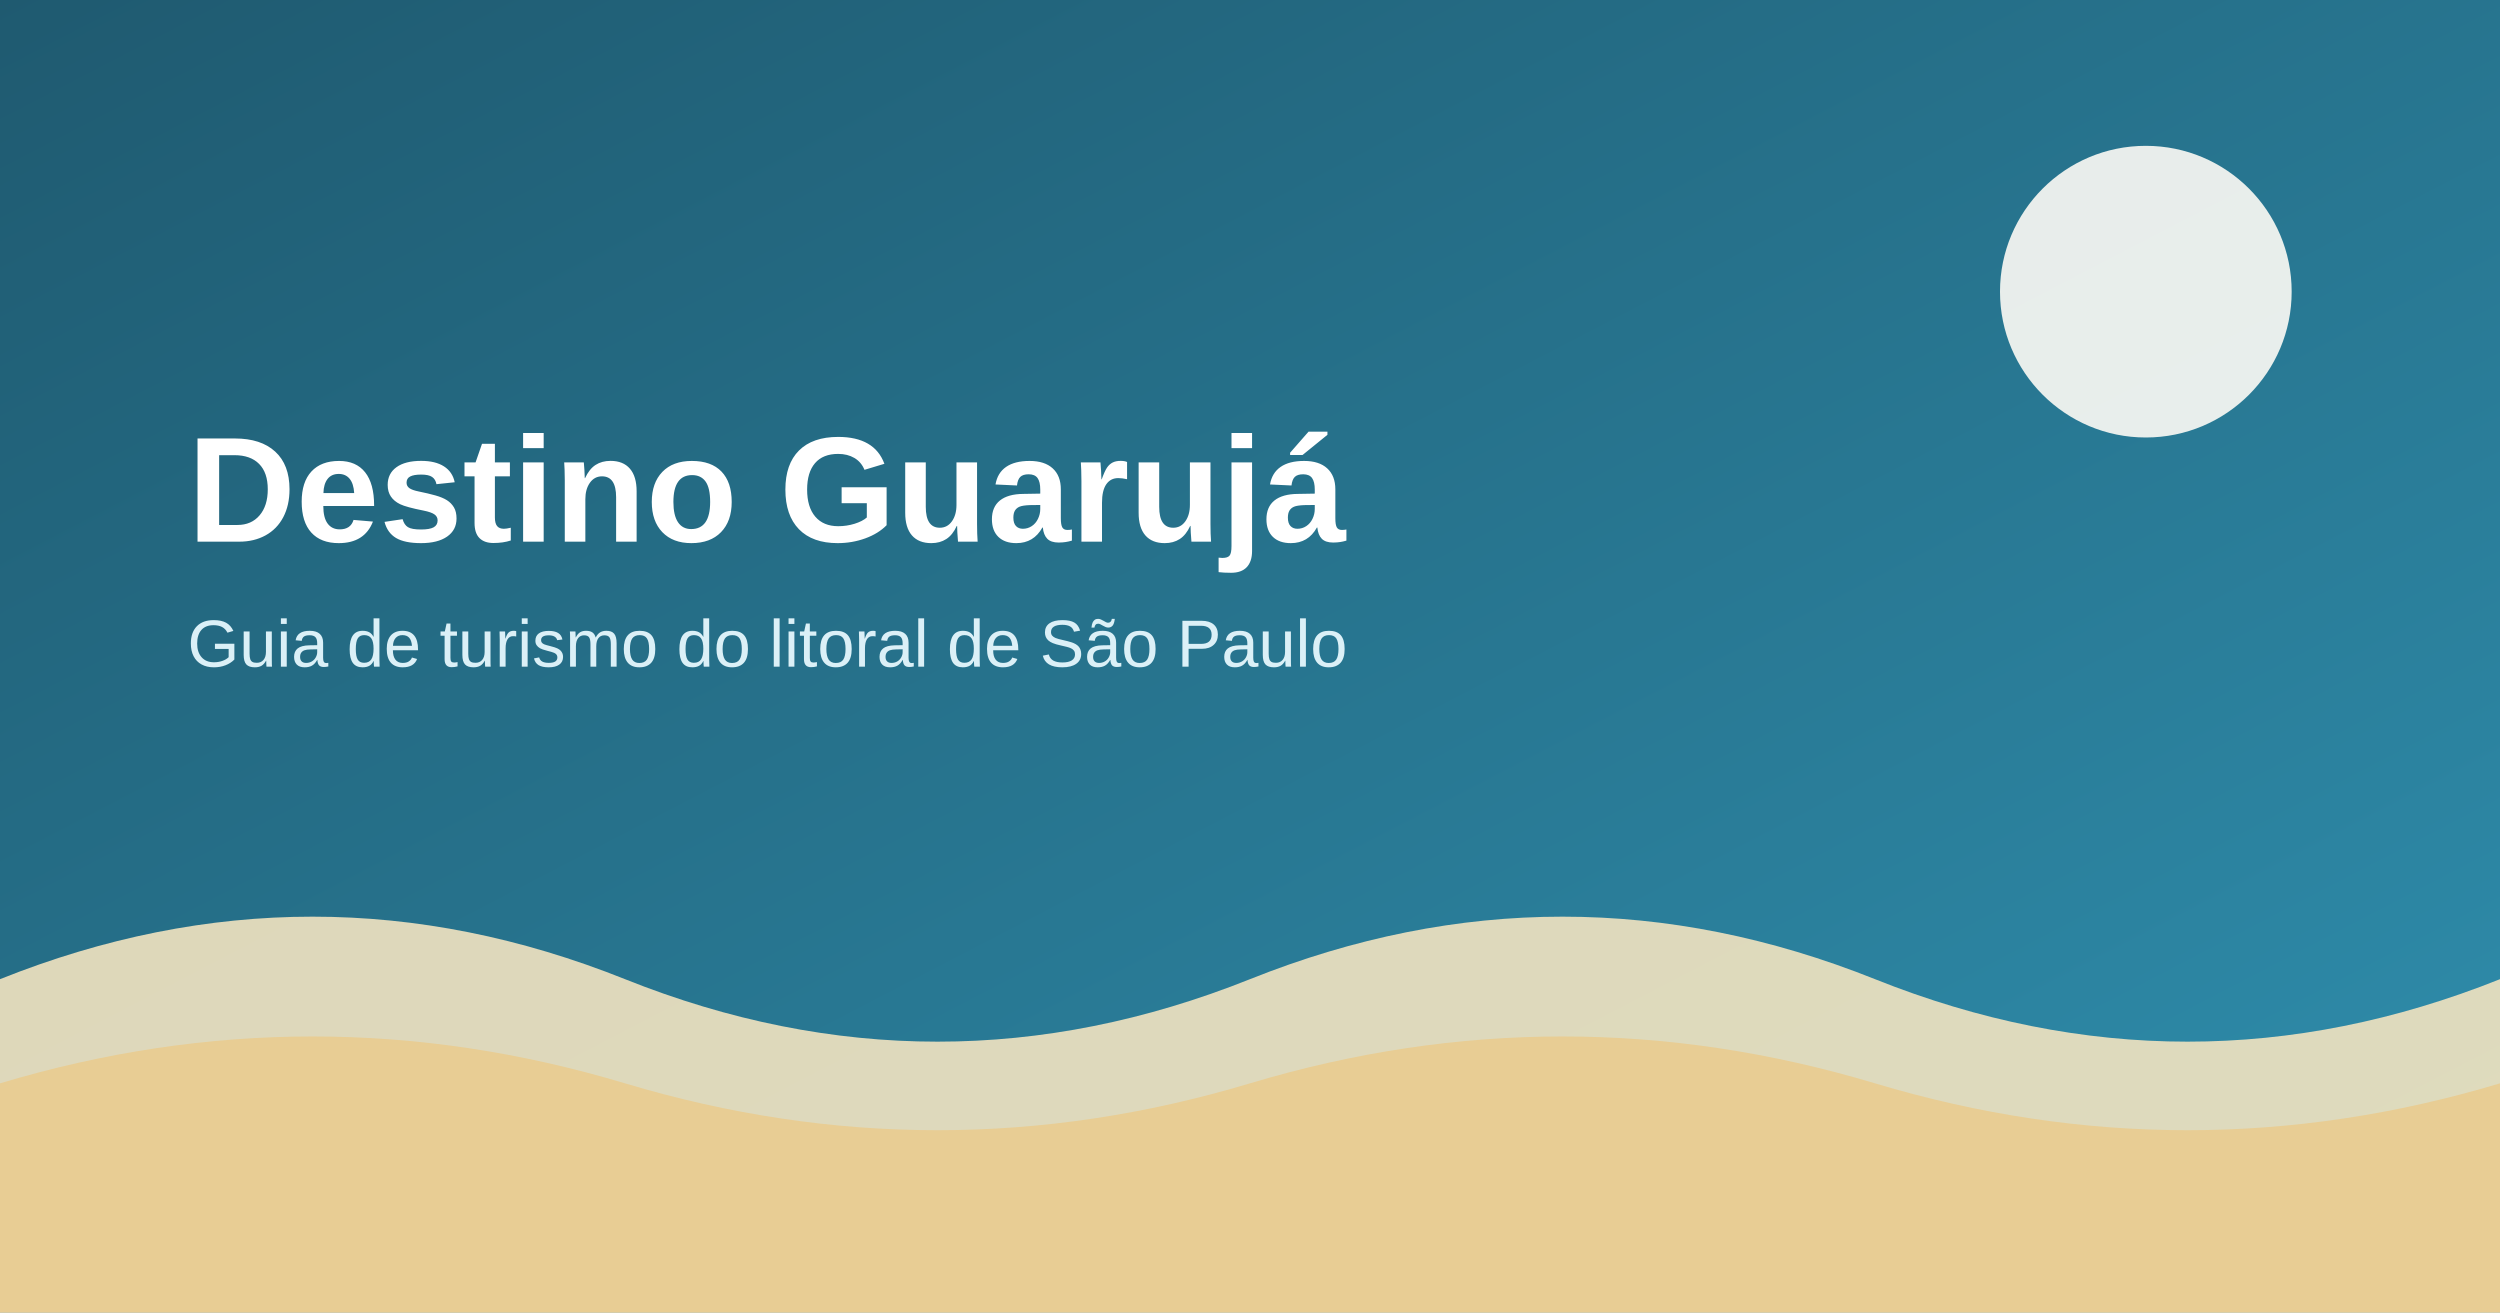
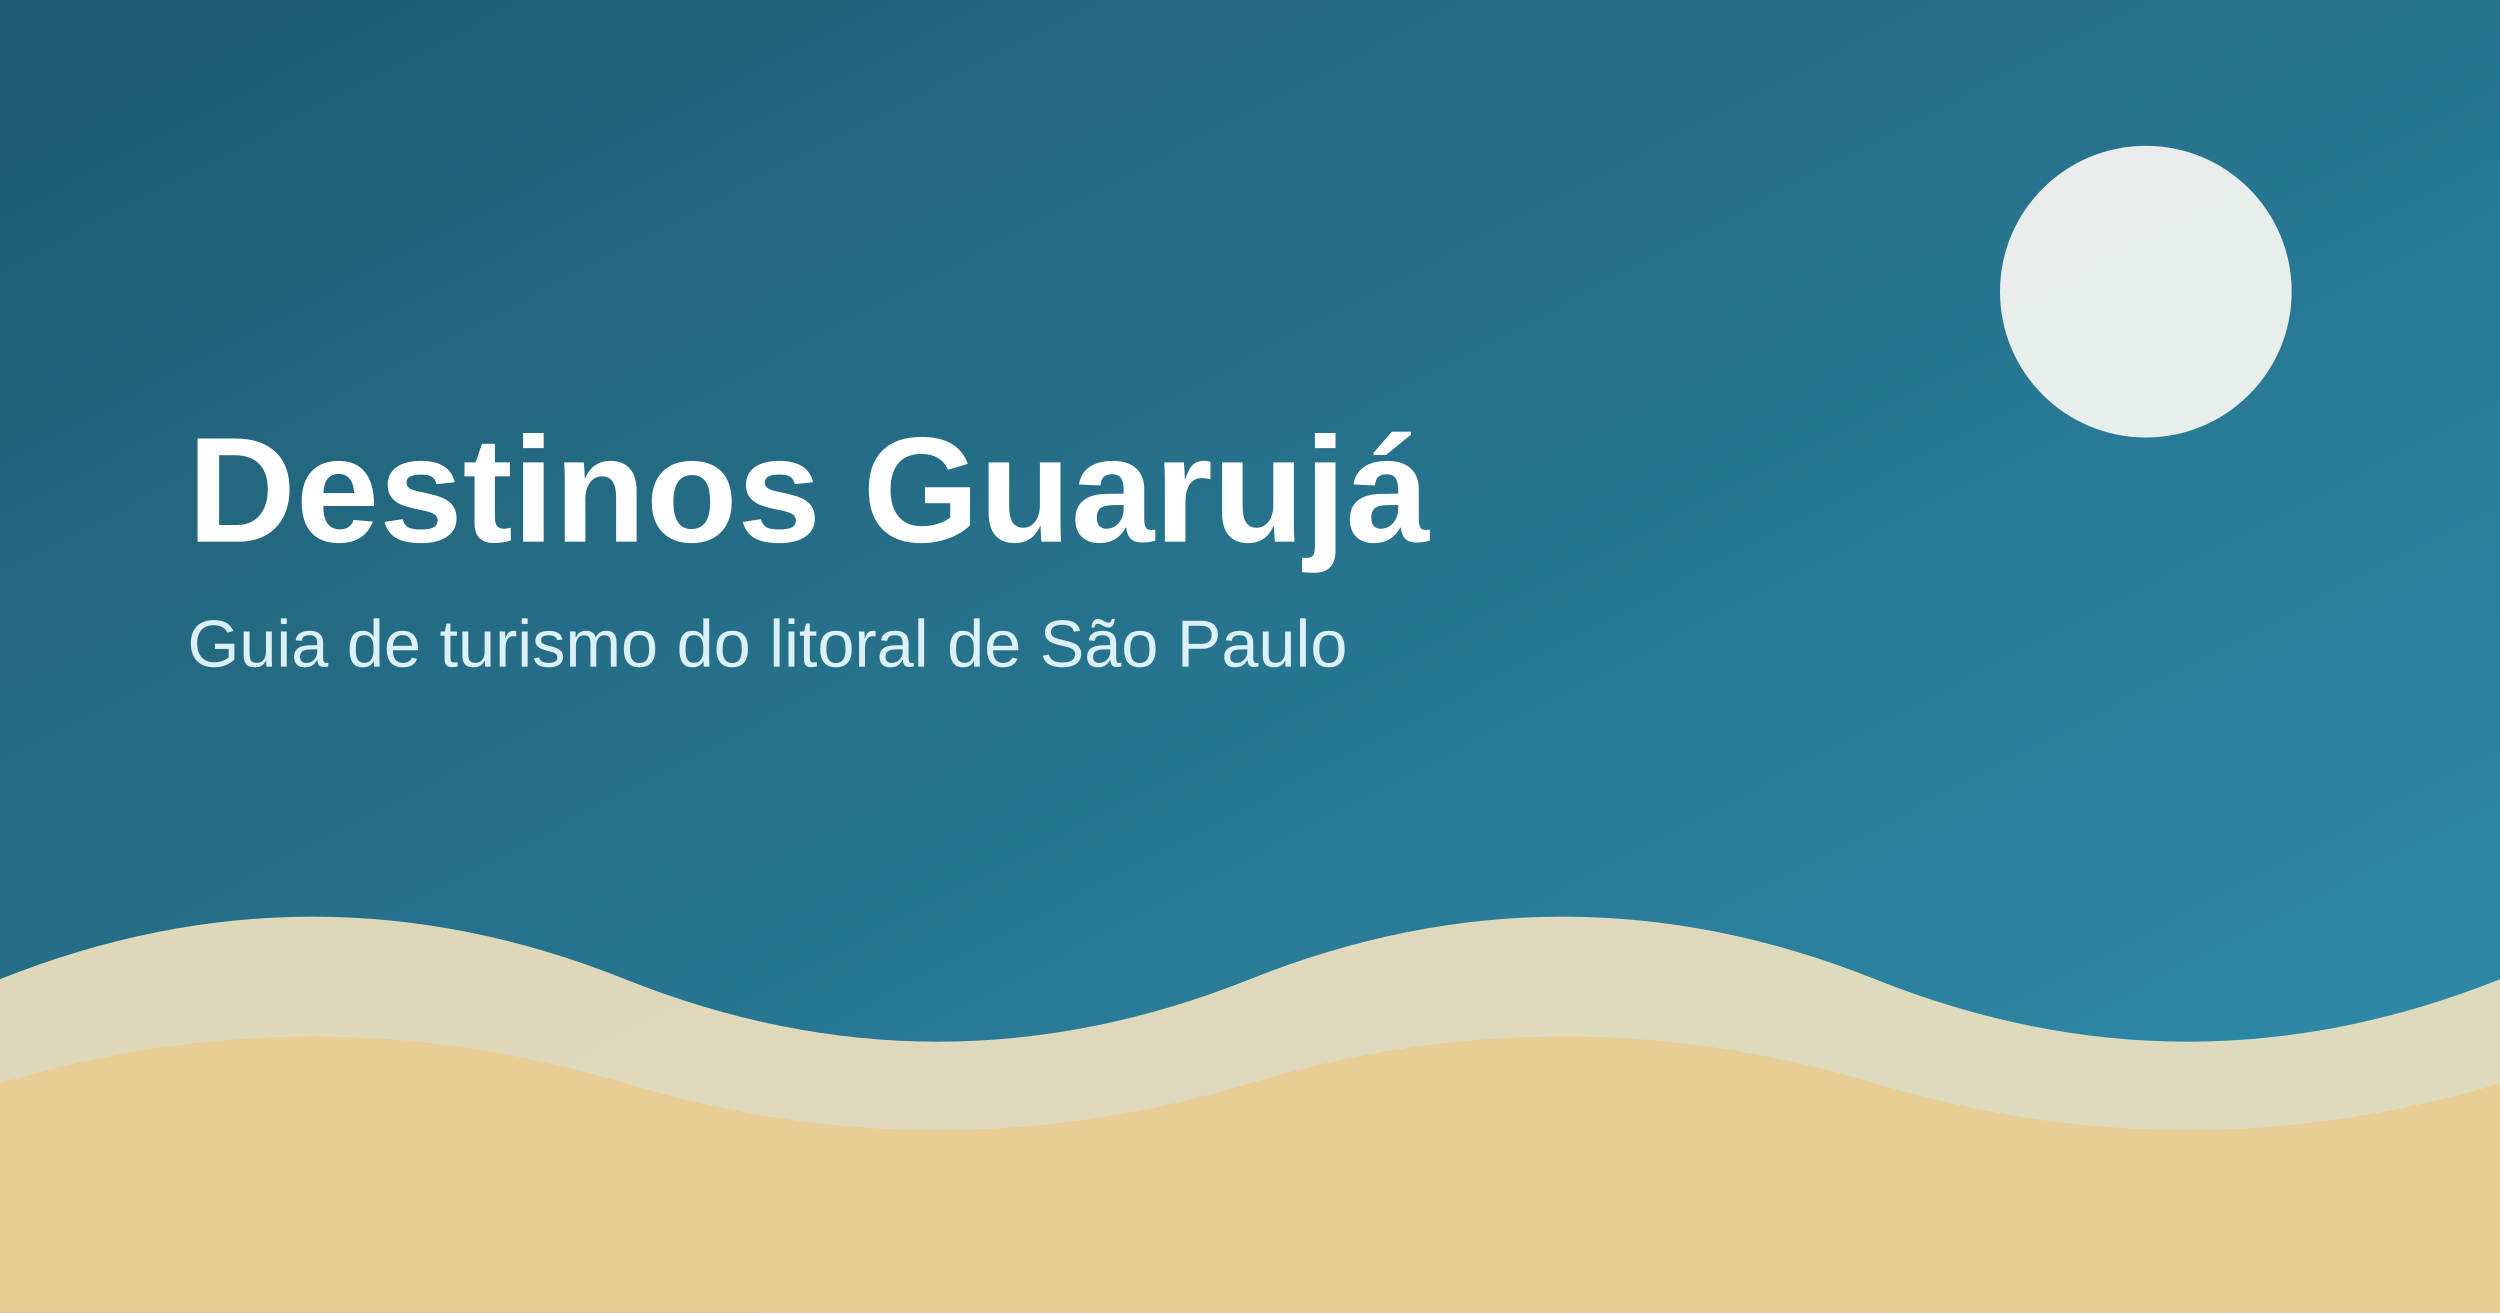
<svg xmlns="http://www.w3.org/2000/svg" viewBox="0 0 1200 630">
  <defs>
    <linearGradient id="bg" x1="0" y1="0" x2="1" y2="1">
      <stop offset="0%" stop-color="#1f5a70" />
      <stop offset="100%" stop-color="#2f8fae" />
    </linearGradient>
  </defs>
  <rect width="1200" height="630" fill="url(#bg)" />
  <path d="M0 470c100-40 200-40 300 0s200 40 300 0 200-40 300 0 200 40 300 0v160H0Z" fill="#f2e3c0" opacity="0.9" />
  <path d="M0 520c100-30 200-30 300 0s200 30 300 0 200-30 300 0 200 30 300 0v110H0Z" fill="#e8cd94" />
  <circle cx="1030" cy="140" r="70" fill="#fdfbf5" opacity="0.9" />
  <text x="90" y="260" font-family="Arial, sans-serif" font-size="72" font-weight="800" fill="#ffffff">
-     Destino Guarujá
+     Destinos Guarujá
  </text>
  <text x="90" y="320" font-family="Arial, sans-serif" font-size="32" fill="#dbf0f7">
    Guia de turismo do litoral de São Paulo
  </text>
</svg>
